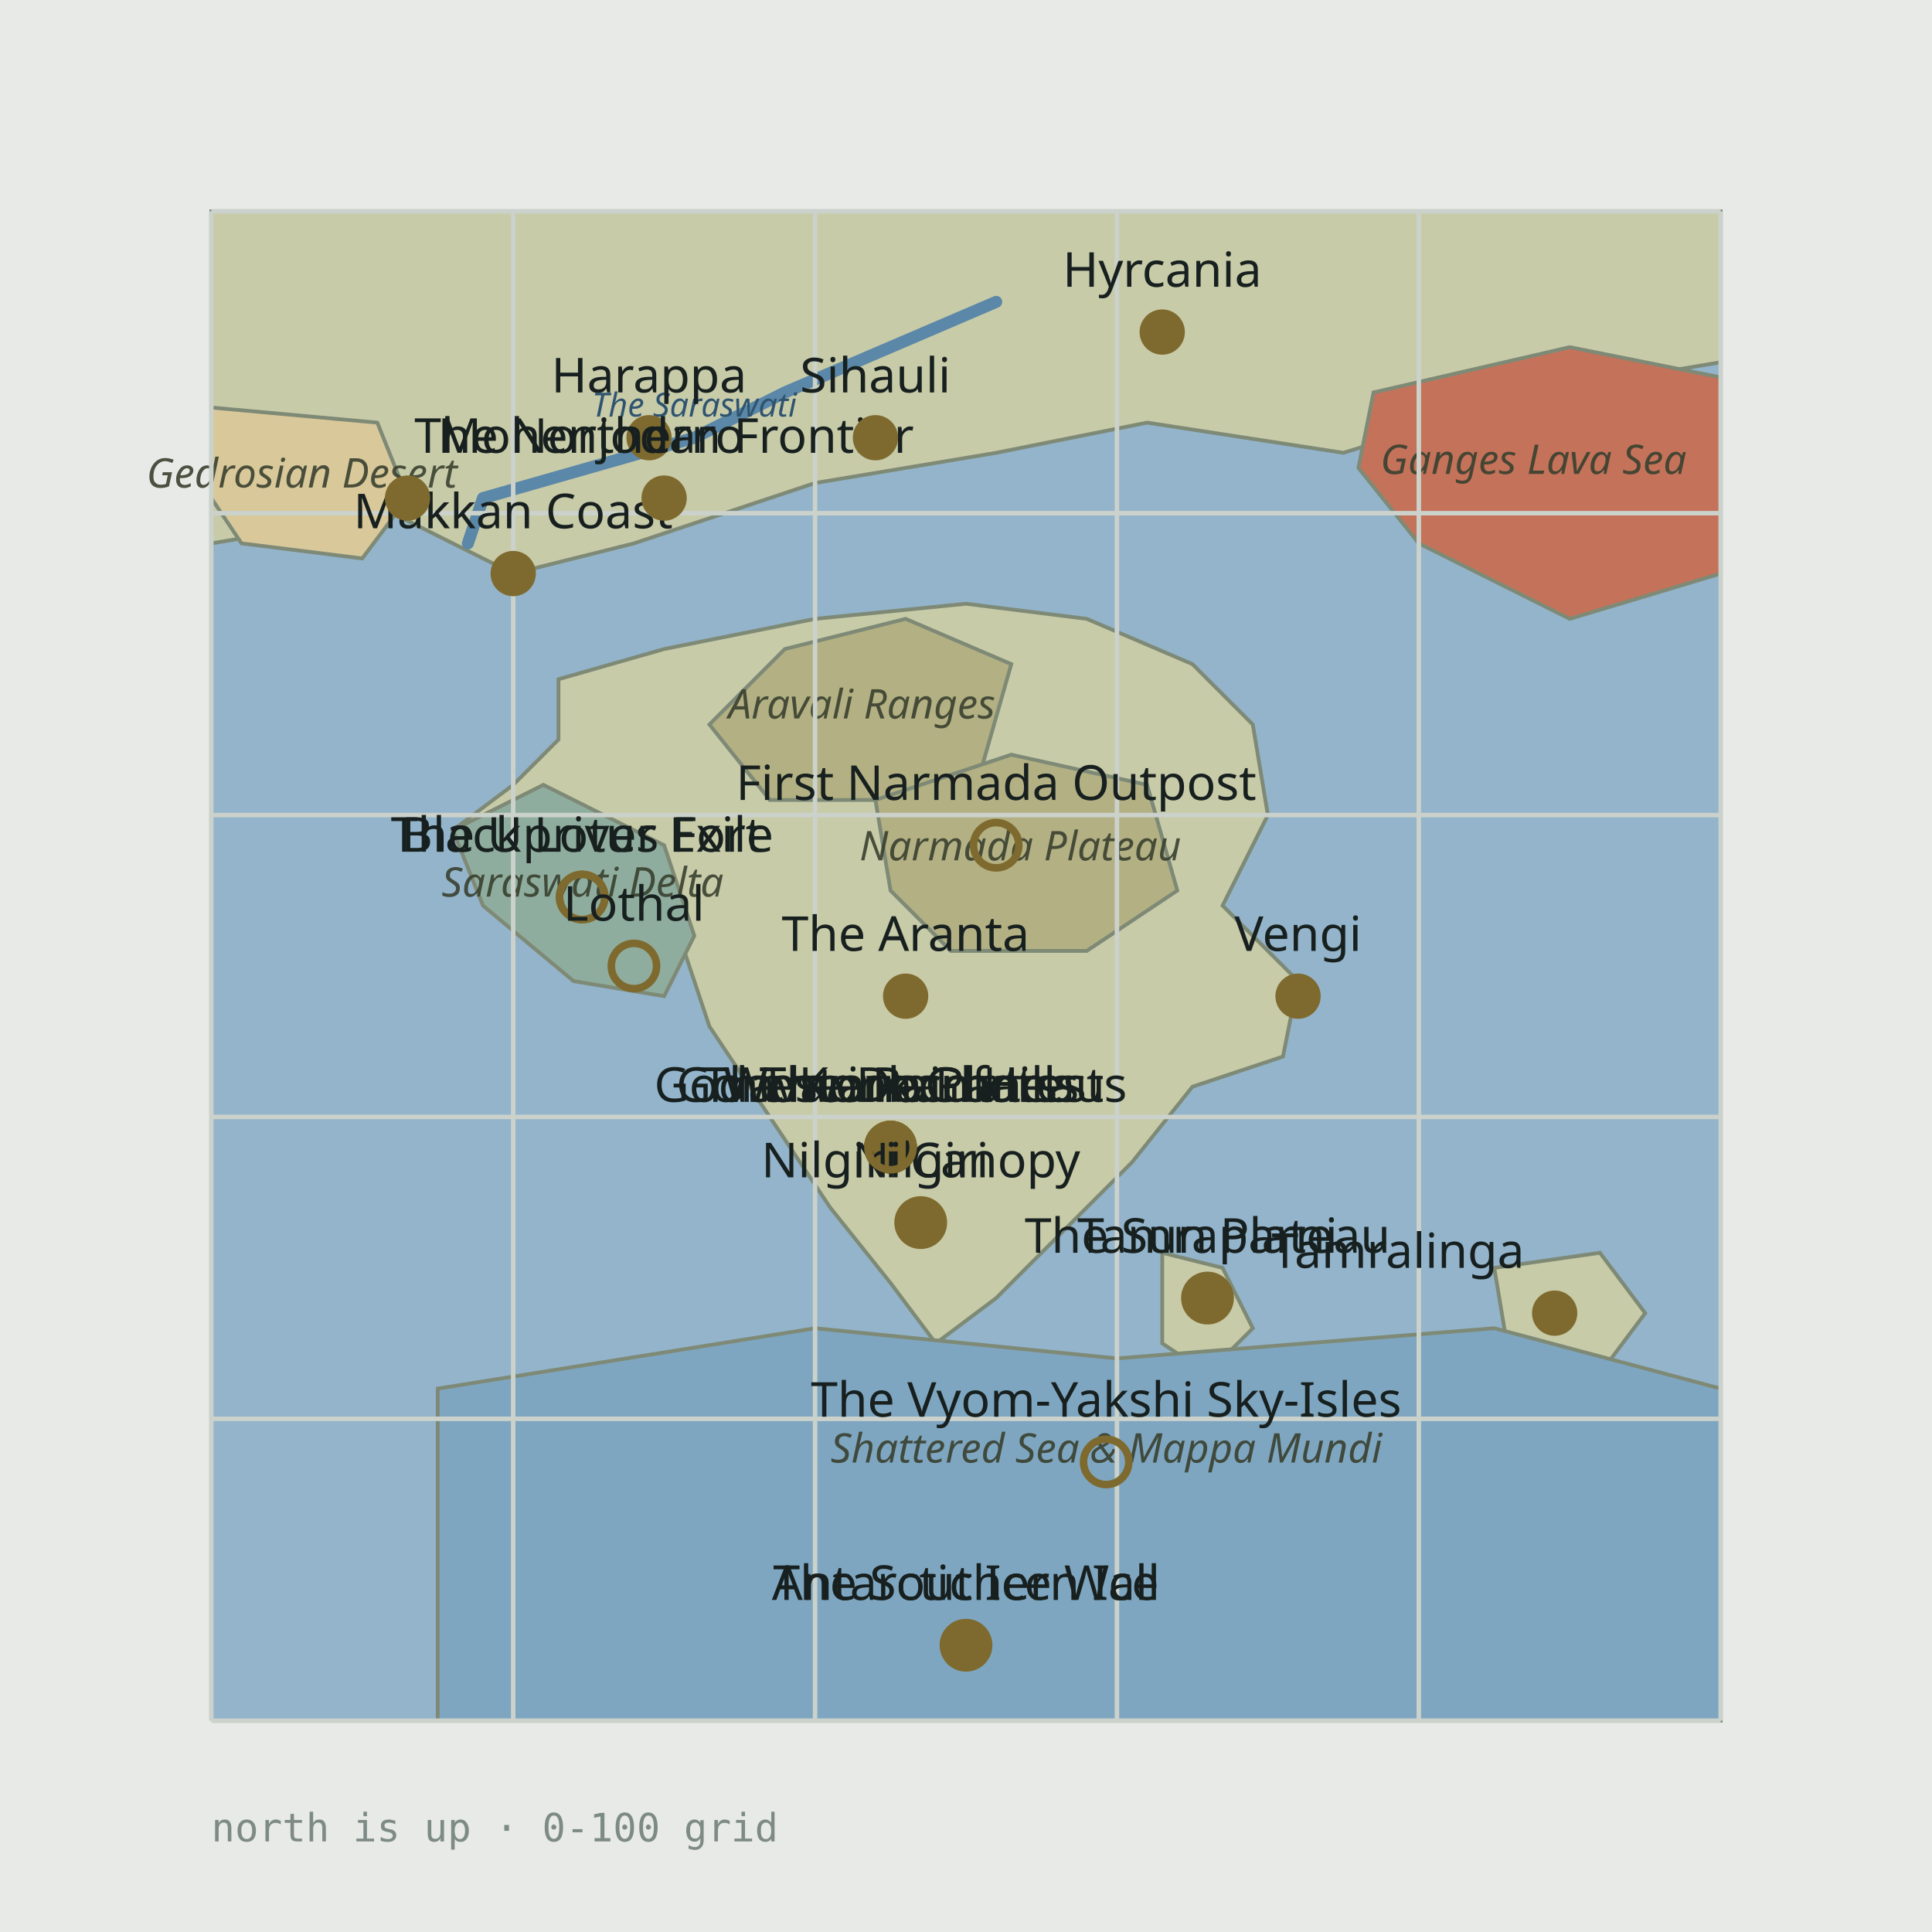
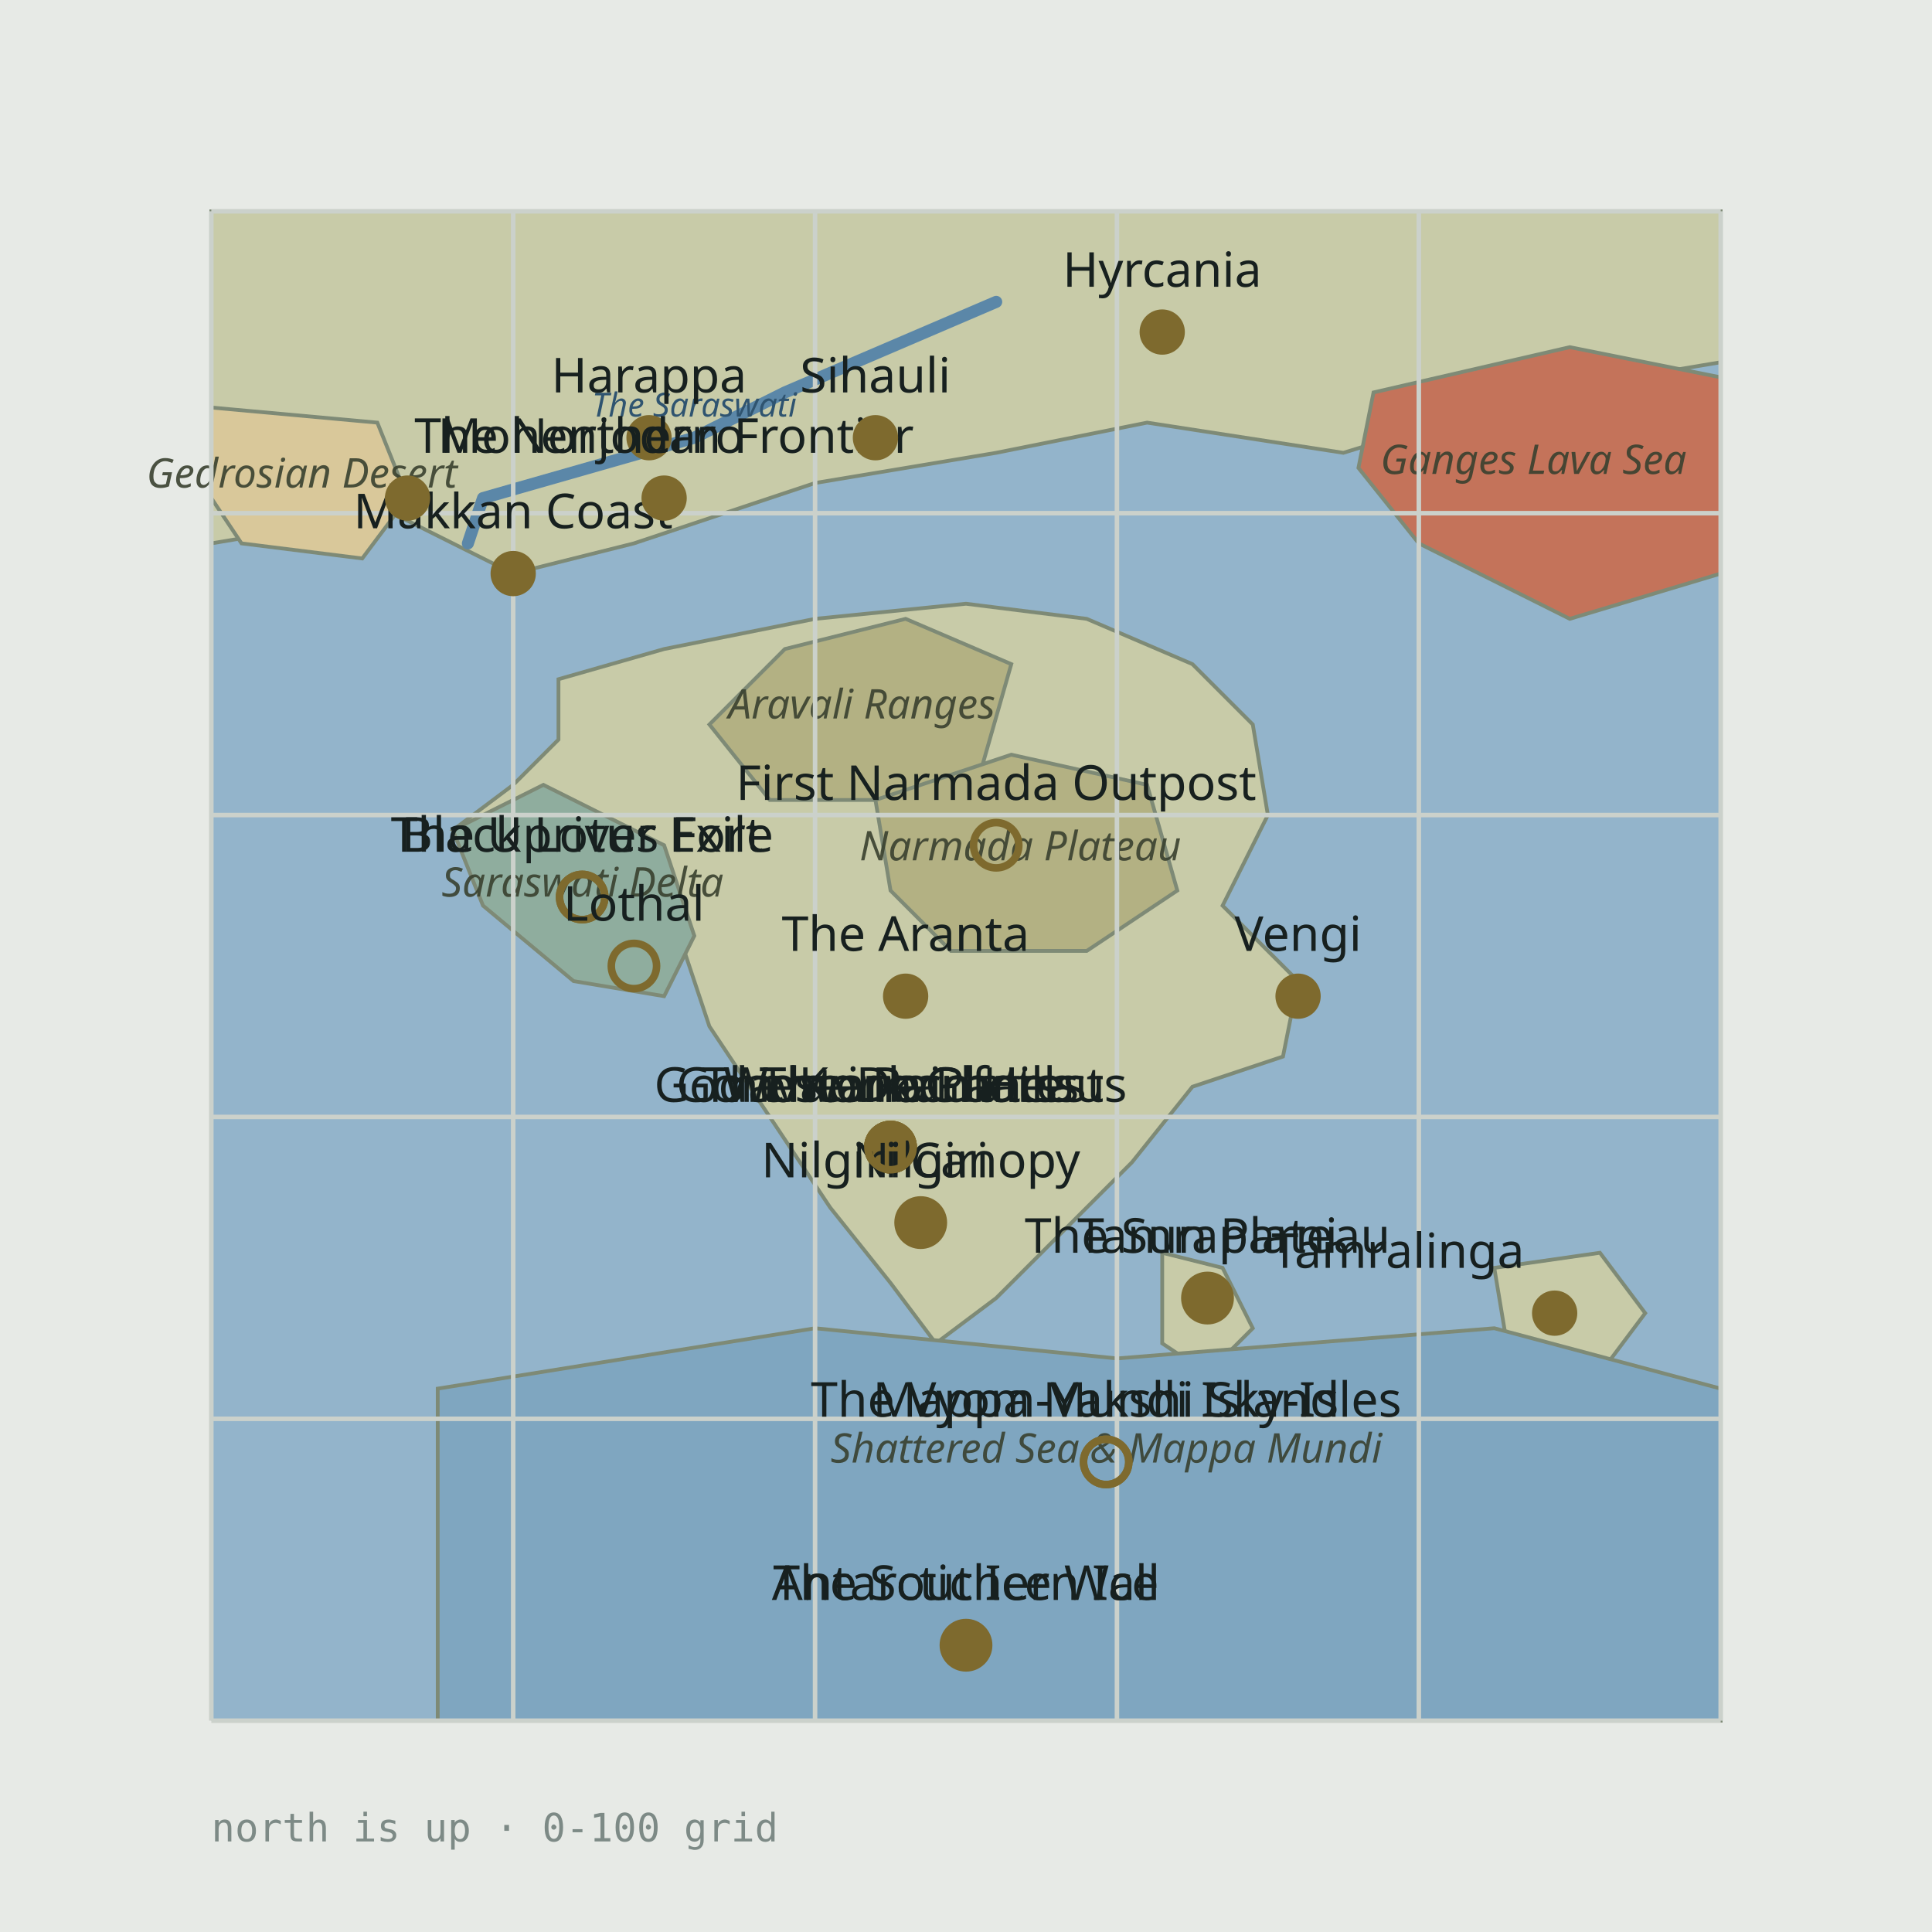
- <svg xmlns="http://www.w3.org/2000/svg" viewBox="-14 -14 128 128" width="720" role="img" aria-label="Map of Civilization Dawn (Lothal Era)">
+ <svg xmlns="http://www.w3.org/2000/svg" viewBox="-14 -14 128 128" width="720" height="720" role="img" aria-label="Map of Civilization Dawn (Lothal Era)">
  <style>
  .bg{fill:#E7EAE6}.grid{stroke:#CBD1CB;stroke-width:.3}.edge{stroke:#AFB8B1;stroke-width:.6}
-   .dot{fill:#2C5C8F}.dot-place{fill:#7E6A2E}
+   .dot{fill:#2C5C8F}.dot-place{fill:#7E6A2E}.dot-people{fill:#9A4B3A}
+   .lbl-people{fill:#6E3528;font:italic 2.4px Archivo,sans-serif}
  .dot-within{fill:none;stroke:#7E6A2E;stroke-width:.5}
  .lbl{fill:#17201F;font:3.2px Archivo,sans-serif}
  .cap{fill:#7D8A86;font:2.6px 'JetBrains Mono',monospace}
  .sea{fill:#93B4CB} .land{fill:#C8CBA8}
  polygon{stroke:#7E8A76;stroke-width:.25}
  .rgn{fill:#39402F;font:2.7px Archivo,sans-serif;font-style:italic;opacity:.9}
  .course{fill:none;stroke:#5B87A8;stroke-width:.8;stroke-linejoin:round;stroke-linecap:round}
  .route{fill:none;stroke:#8A6A4F;stroke-width:.9;stroke-dasharray:2.4 1.2;stroke-linejoin:round;stroke-linecap:round}
  .route-lbl{fill:#6B4F38;font:2.2px Archivo,sans-serif;font-style:italic}
  .course-lbl{fill:#2F5470;font:2.2px Archivo,sans-serif;font-style:italic}
  .t-desert{fill:#D9C89A}.t-plains{fill:#A8BE84}.t-forest{fill:#7EA46E}.t-wetland{fill:#8FAD9E}.t-hills{fill:#B3B183}.t-mountains{fill:#A9A79C}.t-river{fill:#8FB3C4}.t-coast{fill:#D8CBA0}.t-sea{fill:#7FA6C0}.t-lava_field{fill:#C4735A}
  @media(prefers-color-scheme:dark){
   .bg{fill:#121817}.grid{stroke:#28322F}.edge{stroke:#3E4C4E}
-    .dot{fill:#74A8DA}.dot-place{fill:#CBAE6A}.dot-within{fill:none;stroke:#CBAE6A}   .lbl{fill:#E2E7E3}.cap{fill:#78857F}
+    .dot{fill:#74A8DA}.dot-place{fill:#CBAE6A}.dot-within{fill:none;stroke:#CBAE6A}   .dot-people{fill:#D98A74}.lbl-people{fill:#E5A897}   .lbl{fill:#E2E7E3}.cap{fill:#78857F}
   .sea{fill:#18242E} .land{fill:#2A3026}
   polygon{stroke:#3A4436} .rgn{fill:#9FB09A}
   .course{stroke:#6E9CBD} .course-lbl{fill:#9DBDD4}
   .route{stroke:#B08D6B} .route-lbl{fill:#C7A181}
   .t-desert{fill:#3B3524}.t-plains{fill:#2A3520}.t-forest{fill:#20301E}.t-wetland{fill:#1E2E2A}.t-hills{fill:#302E20}.t-mountains{fill:#2C2B26}.t-river{fill:#1D2E36}.t-coast{fill:#393322}.t-sea{fill:#1B2C36}.t-lava_field{fill:#3A1C15}
  }
+ 
</style>
  <rect class="bg" x="-14" y="-14" width="128" height="128" />
  <rect class="sea" x="0" y="0" width="100" height="100" />
  <polygon class="land" points="23,31 30,29 40,27 50,26 58,27 65,30 69,34 70,40 67,46 72,51 71,56 65,58 61,63 57,67 52,72 48,75 45,71 41,66 37,60 33,54 31,48 30,45 25,44 19,43 16,41 20,38 23,35" />
  <polygon class="land" points="0,0 100,0 100,10 88,12 75,16 62,14 52,16 40,18 28,22 20,24 12,20 0,22" />
  <polygon class="land" points="85,70 92,69 95,73 92,77 86,76" />
  <polygon class="land" points="63,69 67,70 69,74 66,77 63,75" />
  <polygon class="t-hills" points="33,34 38,29 46,27 53,30 51,37 44,39 37,39" />
  <text class="rgn" x="43.1" y="33.6" text-anchor="middle">Aravali Ranges</text>
  <polygon class="t-lava_field" points="77,12 90,9 100,11 100,24 90,27 80,22 76,17" />
  <text class="rgn" x="87.6" y="17.4" text-anchor="middle">Ganges Lava Sea</text>
  <polygon class="t-desert" points="0,13 11,14 13,19 10,23 2,22 0,19" />
  <text class="rgn" x="6.0" y="18.3" text-anchor="middle">Gedrosian Desert</text>
  <polygon class="t-hills" points="44,39 53,36 62,38 64,45 58,49 49,49 45,45" />
  <text class="rgn" x="53.6" y="43.0" text-anchor="middle">Narmada Plateau</text>
  <polygon class="t-wetland" points="16,41 22,38 30,42 32,48 30,52 24,51 18,46" />
  <text class="rgn" x="24.6" y="45.4" text-anchor="middle">Saraswati Delta</text>
  <polygon class="t-sea" points="15,78 40,74 60,76 85,74 100,78 100,100 15,100" />
  <text class="rgn" x="59.3" y="82.9" text-anchor="middle">Shattered Sea &amp; Mappa Mundi</text>
  <polyline class="course" points="52,6 45,9 38,12 32,15 25,17 18,19 17,22" />
  <text class="course-lbl" x="32.0" y="13.6" text-anchor="middle">The Saraswati</text>
  <line class="grid" x1="0" y1="0" x2="0" y2="100" />
+   <line class="grid" x1="20" y1="0" x2="20" y2="100" />
+   <line class="grid" x1="40" y1="0" x2="40" y2="100" />
+   <line class="grid" x1="60" y1="0" x2="60" y2="100" />
+   <line class="grid" x1="80" y1="0" x2="80" y2="100" />
+   <line class="grid" x1="100" y1="0" x2="100" y2="100" />
  <line class="grid" x1="0" y1="0" x2="100" y2="0" />
-   <line class="grid" x1="20" y1="0" x2="20" y2="100" />
  <line class="grid" x1="0" y1="20" x2="100" y2="20" />
-   <line class="grid" x1="40" y1="0" x2="40" y2="100" />
  <line class="grid" x1="0" y1="40" x2="100" y2="40" />
-   <line class="grid" x1="60" y1="0" x2="60" y2="100" />
  <line class="grid" x1="0" y1="60" x2="100" y2="60" />
-   <line class="grid" x1="80" y1="0" x2="80" y2="100" />
  <line class="grid" x1="0" y1="80" x2="100" y2="80" />
-   <line class="grid" x1="100" y1="0" x2="100" y2="100" />
  <line class="grid" x1="0" y1="100" x2="100" y2="100" />
  <circle class="dot-place dot-within" cx="50" cy="95" r="1.5" />
  <text class="lbl" x="50" y="92" text-anchor="middle">Antarctic Ice Wall</text>
  <circle class="dot-place" cx="46" cy="52" r="1.5" />
  <text class="lbl" x="46" y="49" text-anchor="middle">The Aranta</text>
  <circle class="dot-place dot-within" cx="24.571" cy="45.429" r="1.5" />
  <text class="lbl" x="24.571" y="42.429" text-anchor="middle">Black Lotus Fort</text>
  <circle class="dot-place" cx="45" cy="62" r="1.5" />
  <text class="lbl" x="45" y="59" text-anchor="middle">The Deccan</text>
  <circle class="dot-place dot-within" cx="45" cy="62" r="1.5" />
  <text class="lbl" x="45" y="59" text-anchor="middle">Godavari Rainforests</text>
  <circle class="dot-place dot-within" cx="45" cy="62" r="1.5" />
  <text class="lbl" x="45" y="59" text-anchor="middle">Gondwana Plateau</text>
  <circle class="dot-place" cx="29" cy="15" r="1.5" />
  <text class="lbl" x="29" y="12" text-anchor="middle">Harappa</text>
  <circle class="dot-place" cx="63" cy="8" r="1.5" />
  <text class="lbl" x="63" y="5" text-anchor="middle">Hyrcania</text>
  <circle class="dot-place dot-within" cx="45" cy="62" r="1.5" />
  <text class="lbl" x="45" y="59" text-anchor="middle">The Konkan Hills</text>
  <circle class="dot-place" cx="20" cy="24" r="1.5" />
  <text class="lbl" x="20" y="21" text-anchor="middle">Makkan Coast</text>
+   <circle class="dot-place dot-within" cx="59.286" cy="82.857" r="1.5" />
+   <text class="lbl" x="59.286" y="79.857" text-anchor="middle">Mappa Mundi Island</text>
  <circle class="dot-place" cx="13" cy="19" r="1.5" />
  <text class="lbl" x="15" y="16" text-anchor="start">Mohenjodaro</text>
  <circle class="dot-place dot-within" cx="52" cy="42" r="1.5" />
  <text class="lbl" x="52" y="39" text-anchor="middle">First Narmada Outpost</text>
  <circle class="dot-place" cx="47" cy="67" r="1.5" />
  <text class="lbl" x="47" y="64" text-anchor="middle">Nilgiri</text>
  <circle class="dot-place dot-within" cx="47" cy="67" r="1.5" />
  <text class="lbl" x="47" y="64" text-anchor="middle">Nilgiri Canopy</text>
  <circle class="dot-place" cx="30" cy="19" r="1.5" />
  <text class="lbl" x="30" y="16" text-anchor="middle">The Northern Frontier</text>
  <circle class="dot-place dot-within" cx="59.286" cy="82.857" r="1.5" />
  <text class="lbl" x="59.286" y="79.857" text-anchor="middle">The Vyom-Yakshi Sky-Isles</text>
  <circle class="dot-place" cx="44" cy="15" r="1.5" />
  <text class="lbl" x="44" y="12" text-anchor="middle">Sihauli</text>
  <circle class="dot-place" cx="50" cy="95" r="1.5" />
  <text class="lbl" x="50" y="92" text-anchor="middle">The Southern Ice</text>
  <circle class="dot-place dot-within" cx="66" cy="72" r="1.5" />
  <text class="lbl" x="66" y="69" text-anchor="middle">The Sun Plateau</text>
  <circle class="dot-place" cx="89" cy="73" r="1.5" />
  <text class="lbl" x="87" y="70" text-anchor="end">Tamralinga</text>
  <circle class="dot-place" cx="66" cy="72" r="1.5" />
  <text class="lbl" x="66" y="69" text-anchor="middle">Tamraparni</text>
  <circle class="dot-place dot-within" cx="24.571" cy="45.429" r="1.5" />
  <text class="lbl" x="24.571" y="42.429" text-anchor="middle">The Upriver Exile</text>
  <circle class="dot-place" cx="72" cy="52" r="1.5" />
  <text class="lbl" x="72" y="49" text-anchor="middle">Vengi</text>
  <circle class="dot-place dot-within" cx="45" cy="62" r="1.5" />
  <text class="lbl" x="45" y="59" text-anchor="middle">Western Ghats</text>
  <circle class="dot-place dot-within" cx="28" cy="50" r="1.5" />
  <text class="lbl" x="28" y="47" text-anchor="middle">Lothal</text>
  <text class="cap" x="0" y="108">north is up · 0-100 grid</text>
</svg>
